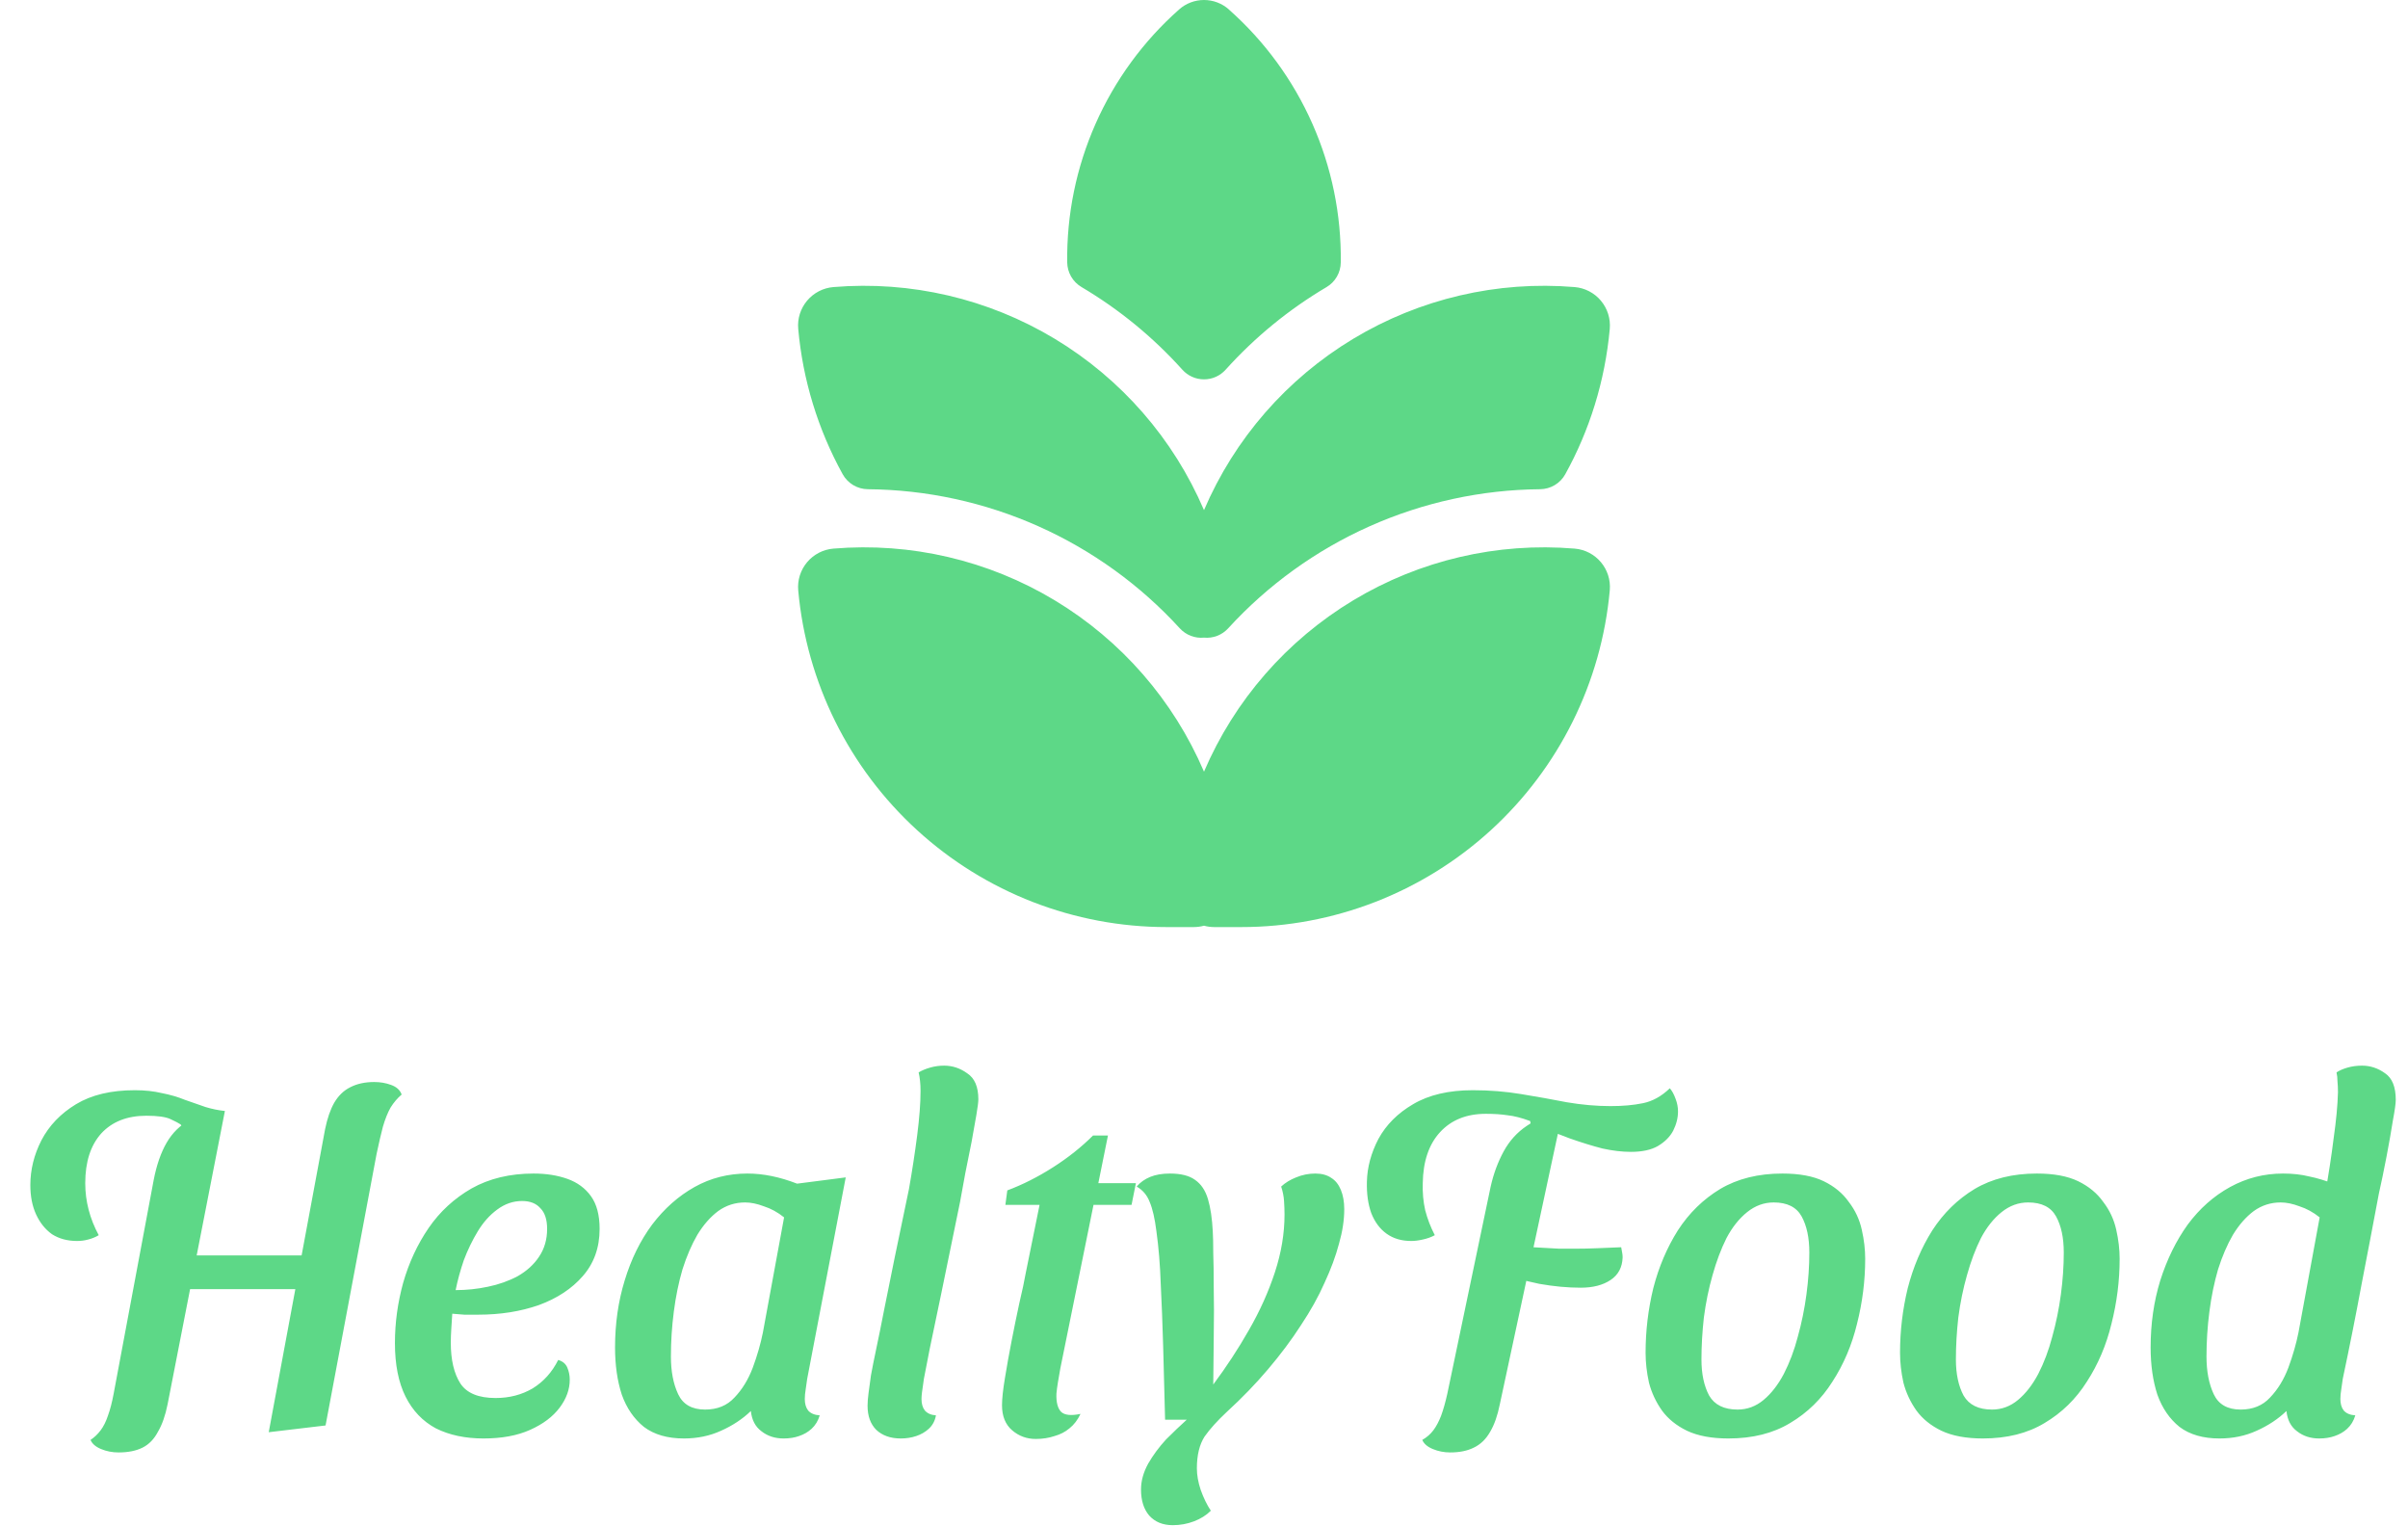
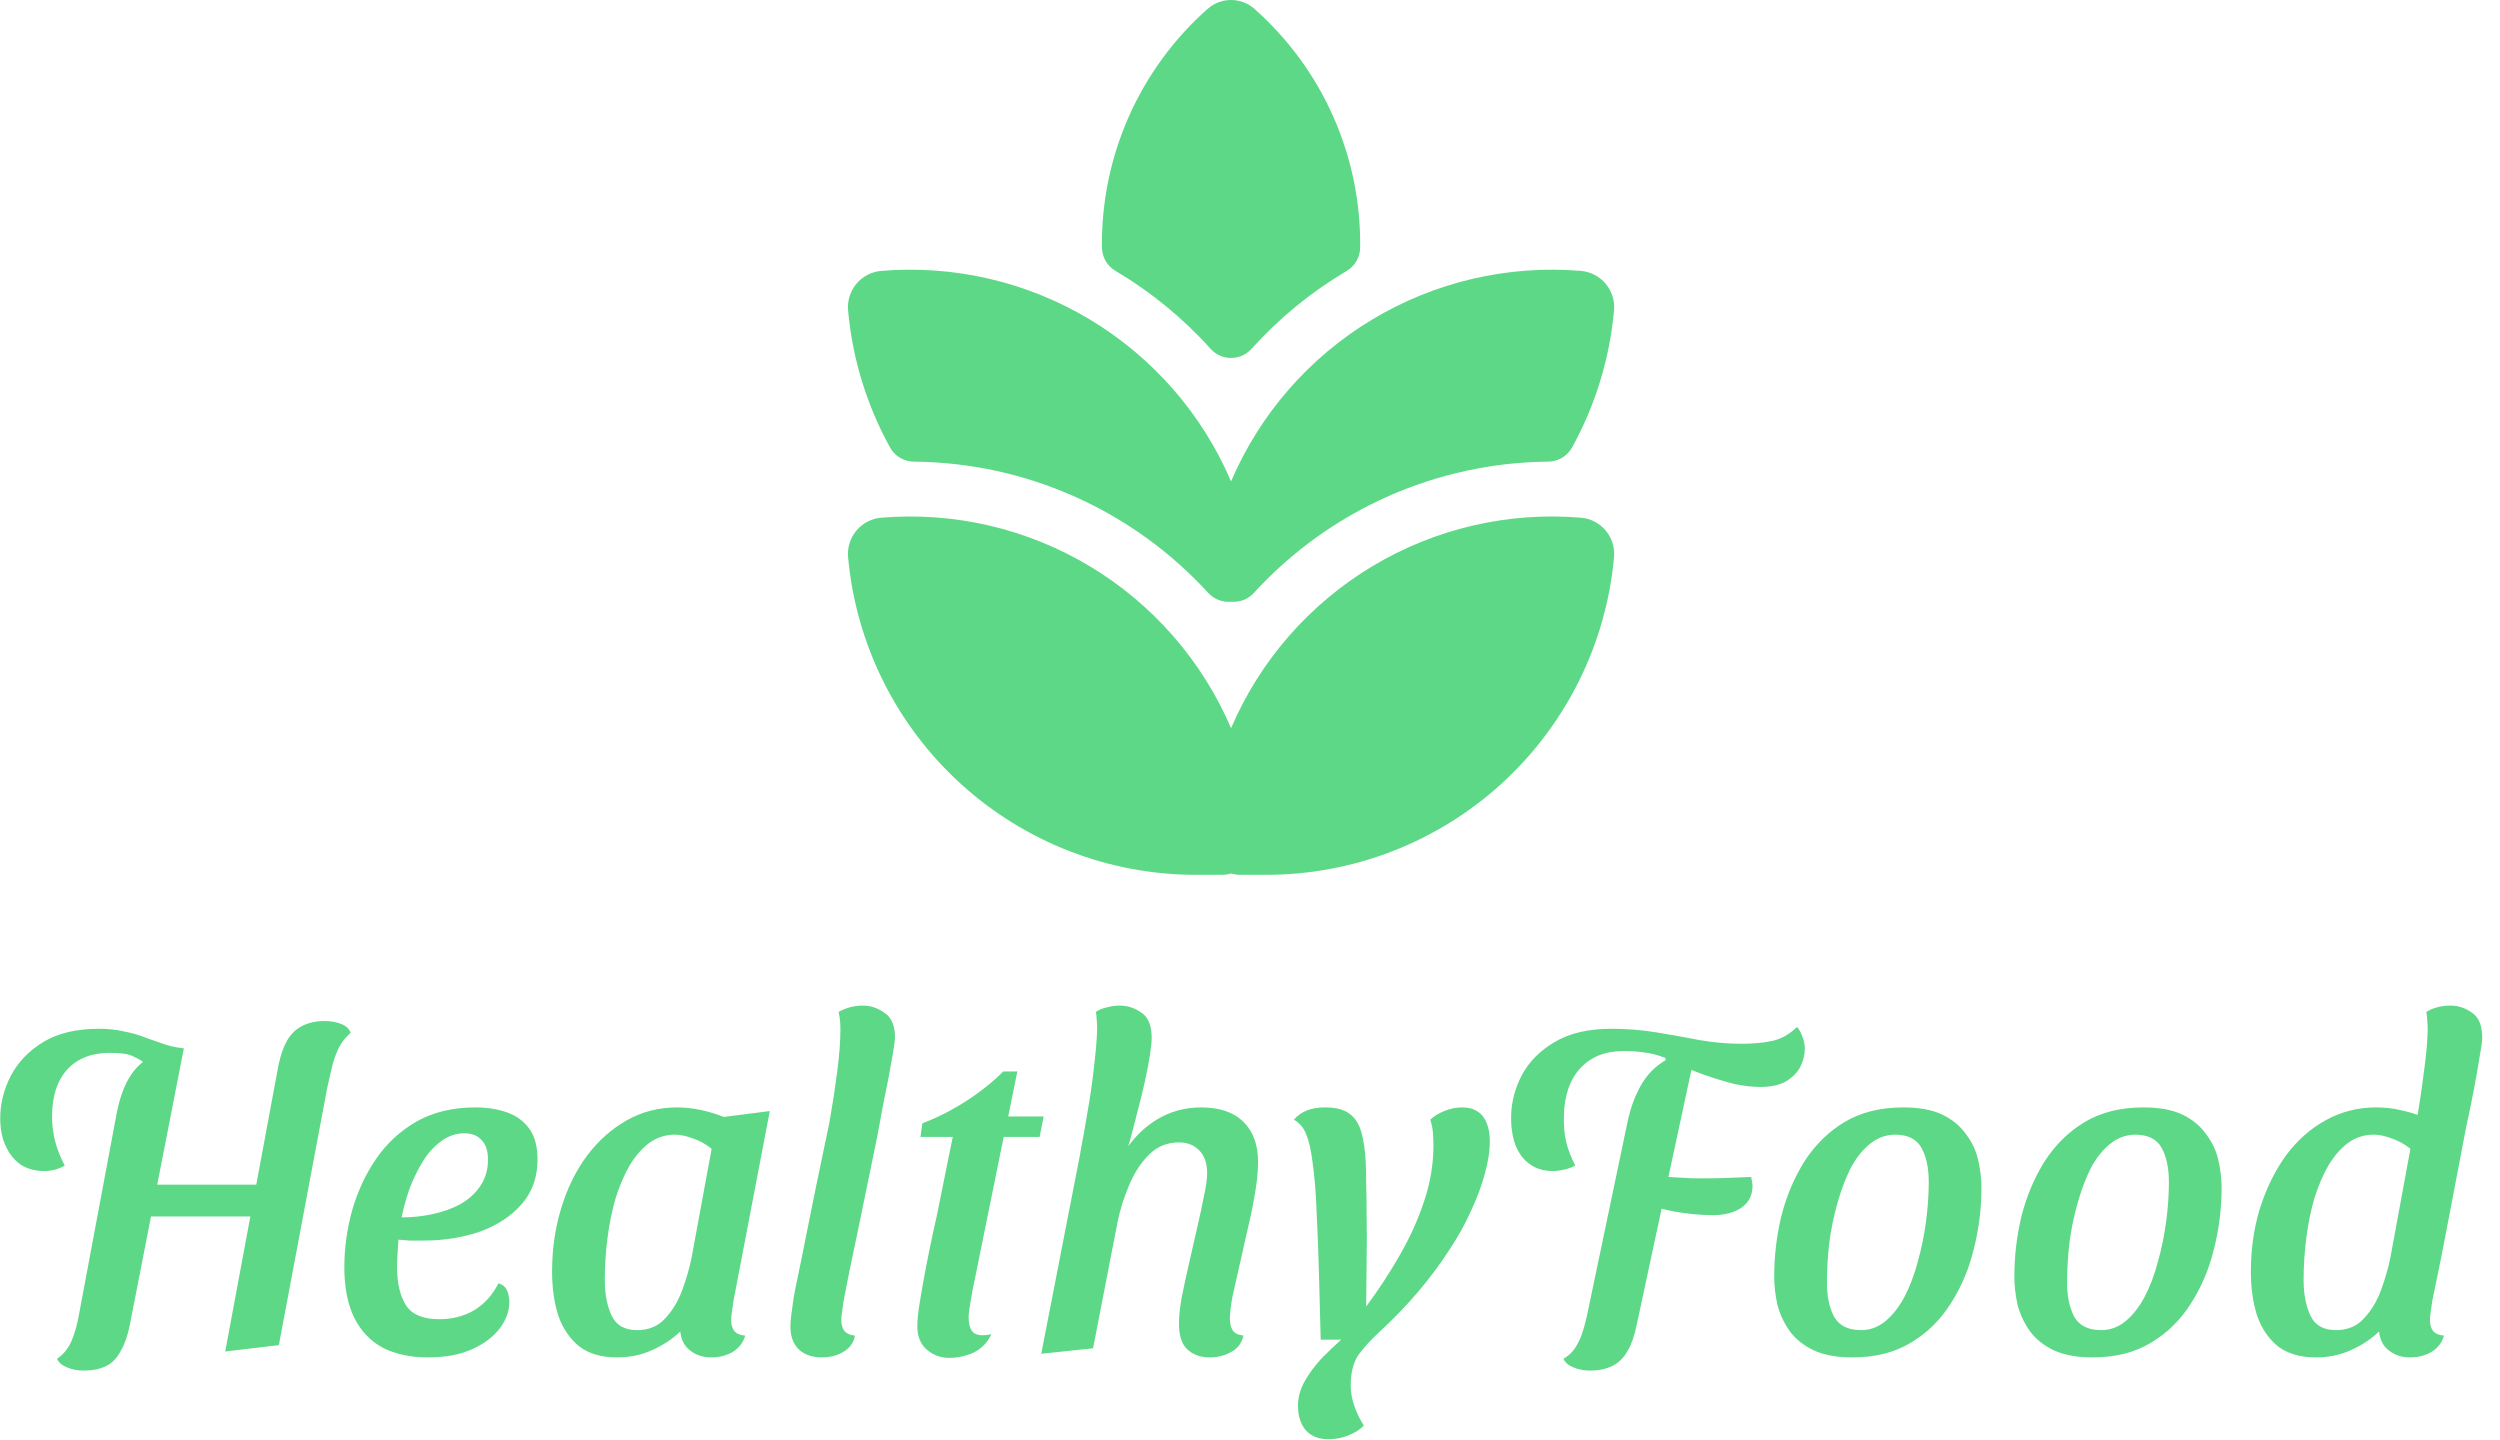
- <svg xmlns="http://www.w3.org/2000/svg" width="120" height="76" viewBox="0 0 120 76" fill="none">
-   <path d="M61.242 0.473C60.9 0.168 60.458 0 60 0C59.542 0 59.099 0.168 58.758 0.473C56.978 2.049 55.56 3.99 54.598 6.164C53.636 8.338 53.153 10.693 53.183 13.069C53.186 13.318 53.252 13.562 53.377 13.778C53.501 13.993 53.679 14.173 53.893 14.3C55.769 15.41 57.465 16.8 58.922 18.421C59.058 18.572 59.224 18.693 59.41 18.776C59.596 18.859 59.797 18.901 60 18.901C60.203 18.901 60.404 18.859 60.59 18.776C60.775 18.693 60.941 18.572 61.077 18.421C62.534 16.802 64.229 15.415 66.104 14.306C66.319 14.18 66.497 14 66.622 13.784C66.746 13.569 66.814 13.324 66.816 13.075C66.847 10.698 66.364 8.342 65.402 6.168C64.441 3.994 63.022 2.053 61.242 0.476V0.473ZM39.779 29.419C39.756 29.167 39.783 28.913 39.859 28.671C39.935 28.43 40.058 28.206 40.221 28.012C40.384 27.818 40.583 27.659 40.808 27.542C41.033 27.426 41.278 27.355 41.531 27.334C45.386 27.013 49.245 27.914 52.559 29.909C55.874 31.904 58.477 34.891 60 38.448C61.522 34.891 64.125 31.904 67.44 29.909C70.755 27.914 74.613 27.013 78.469 27.334C79.526 27.421 80.319 28.353 80.221 29.419C79.805 34.002 77.69 38.263 74.293 41.366C70.895 44.469 66.46 46.191 61.859 46.191H60.509C60.337 46.191 60.166 46.167 60 46.122C59.834 46.168 59.662 46.191 59.49 46.191H58.141C53.539 46.191 49.104 44.469 45.707 41.366C42.309 38.263 40.195 34.002 39.779 29.419V29.419ZM60 25.417C58.477 21.86 55.874 18.873 52.559 16.878C49.245 14.883 45.386 13.982 41.531 14.303C41.278 14.324 41.033 14.395 40.808 14.511C40.583 14.628 40.384 14.787 40.221 14.981C40.058 15.175 39.935 15.399 39.859 15.64C39.783 15.882 39.756 16.136 39.779 16.388C40.007 18.929 40.761 21.394 41.994 23.628C42.118 23.852 42.3 24.039 42.52 24.171C42.74 24.302 42.991 24.372 43.248 24.375C46.177 24.399 49.069 25.028 51.744 26.22C54.419 27.413 56.819 29.145 58.795 31.307C58.946 31.472 59.134 31.6 59.343 31.68C59.552 31.761 59.777 31.791 60 31.77C60.223 31.791 60.447 31.761 60.657 31.68C60.866 31.6 61.053 31.472 61.204 31.307C63.18 29.145 65.58 27.414 68.254 26.221C70.929 25.029 73.82 24.4 76.749 24.375C77.006 24.372 77.258 24.302 77.479 24.17C77.7 24.038 77.882 23.85 78.005 23.625C79.207 21.453 79.983 19.003 80.221 16.388C80.243 16.136 80.216 15.882 80.14 15.64C80.064 15.399 79.941 15.175 79.778 14.981C79.616 14.787 79.416 14.628 79.191 14.511C78.967 14.395 78.721 14.324 78.469 14.303C74.613 13.982 70.755 14.883 67.44 16.878C64.125 18.873 61.522 21.86 60 25.417V25.417Z" fill="#5DD887" />
-   <path d="M13.392 71.359L16.2 56.263C16.312 55.719 16.464 55.279 16.656 54.943C16.864 54.591 17.128 54.335 17.448 54.175C17.784 53.999 18.184 53.911 18.648 53.911C18.952 53.911 19.232 53.959 19.488 54.055C19.76 54.151 19.936 54.311 20.016 54.535C19.808 54.711 19.624 54.927 19.464 55.183C19.32 55.439 19.192 55.759 19.08 56.143C18.984 56.511 18.88 56.959 18.768 57.487L16.224 71.023L13.392 71.359ZM5.904 72.367C5.6 72.367 5.312 72.311 5.04 72.199C4.768 72.087 4.592 71.935 4.512 71.743C4.704 71.615 4.872 71.455 5.016 71.263C5.16 71.071 5.28 70.831 5.376 70.543C5.488 70.239 5.584 69.871 5.664 69.439L7.656 58.807C7.8 58.055 8.016 57.431 8.304 56.935C8.592 56.439 8.976 56.063 9.456 55.807C9.936 55.535 10.52 55.383 11.208 55.351L8.352 69.967C8.24 70.527 8.08 70.983 7.872 71.335C7.68 71.703 7.424 71.967 7.104 72.127C6.784 72.287 6.384 72.367 5.904 72.367ZM3.84 61.831C3.36 61.831 2.944 61.719 2.592 61.495C2.256 61.255 1.992 60.927 1.8 60.511C1.608 60.095 1.512 59.607 1.512 59.047C1.512 58.279 1.696 57.535 2.064 56.815C2.448 56.079 3.024 55.479 3.792 55.015C4.56 54.551 5.536 54.319 6.72 54.319C7.216 54.319 7.664 54.367 8.064 54.463C8.48 54.543 8.864 54.655 9.216 54.799C9.584 54.927 9.928 55.047 10.248 55.159C10.568 55.255 10.88 55.319 11.184 55.351L9.048 56.095L9 56.023C8.904 55.959 8.736 55.871 8.496 55.759C8.256 55.647 7.856 55.591 7.296 55.591C6.336 55.591 5.584 55.887 5.04 56.479C4.512 57.071 4.248 57.895 4.248 58.951C4.248 59.399 4.304 59.839 4.416 60.271C4.528 60.703 4.696 61.127 4.92 61.543C4.76 61.639 4.584 61.711 4.392 61.759C4.216 61.807 4.032 61.831 3.84 61.831ZM8.688 64.231L8.976 62.551H15.984L15.672 64.231H8.688ZM24.098 71.671C23.186 71.671 22.393 71.503 21.721 71.167C21.066 70.815 20.561 70.287 20.209 69.583C19.858 68.879 19.681 67.991 19.681 66.919C19.681 65.911 19.817 64.911 20.09 63.919C20.378 62.911 20.802 61.999 21.361 61.183C21.922 60.367 22.634 59.711 23.497 59.215C24.378 58.719 25.41 58.471 26.593 58.471C27.218 58.471 27.777 58.559 28.273 58.735C28.77 58.911 29.162 59.199 29.45 59.599C29.738 59.999 29.881 60.543 29.881 61.231C29.881 62.159 29.602 62.943 29.041 63.583C28.497 64.207 27.77 64.687 26.858 65.023C25.945 65.343 24.938 65.503 23.834 65.503C23.625 65.503 23.393 65.503 23.137 65.503C22.898 65.487 22.698 65.471 22.538 65.455C22.521 65.711 22.506 65.967 22.489 66.223C22.474 66.463 22.465 66.687 22.465 66.895C22.465 67.759 22.625 68.439 22.945 68.935C23.265 69.415 23.849 69.655 24.698 69.655C25.386 69.655 26.002 69.495 26.546 69.175C27.09 68.839 27.514 68.367 27.817 67.759C28.041 67.823 28.194 67.951 28.273 68.143C28.354 68.335 28.393 68.535 28.393 68.743C28.393 69.223 28.226 69.687 27.89 70.135C27.553 70.583 27.066 70.951 26.425 71.239C25.785 71.527 25.009 71.671 24.098 71.671ZM22.706 64.279C23.25 64.279 23.785 64.223 24.314 64.111C24.858 63.999 25.354 63.823 25.802 63.583C26.25 63.327 26.602 63.007 26.858 62.623C27.13 62.223 27.265 61.759 27.265 61.231C27.265 60.767 27.154 60.423 26.93 60.199C26.721 59.959 26.418 59.839 26.017 59.839C25.57 59.839 25.154 59.983 24.77 60.271C24.401 60.543 24.081 60.903 23.809 61.351C23.538 61.799 23.305 62.279 23.113 62.791C22.938 63.303 22.802 63.799 22.706 64.279ZM34.082 71.671C33.266 71.671 32.602 71.479 32.09 71.095C31.594 70.695 31.226 70.159 30.986 69.487C30.762 68.799 30.65 68.015 30.65 67.135C30.65 65.951 30.81 64.839 31.13 63.799C31.45 62.743 31.906 61.815 32.498 61.015C33.106 60.215 33.81 59.591 34.61 59.143C35.41 58.695 36.29 58.471 37.25 58.471C38.034 58.471 38.858 58.639 39.722 58.975L42.146 58.663L40.226 68.695C40.21 68.839 40.186 69.007 40.154 69.199C40.122 69.391 40.106 69.559 40.106 69.703C40.106 69.943 40.162 70.135 40.274 70.279C40.402 70.423 40.594 70.503 40.85 70.519C40.77 70.791 40.634 71.015 40.442 71.191C40.266 71.351 40.058 71.471 39.818 71.551C39.594 71.631 39.338 71.671 39.05 71.671C38.618 71.671 38.25 71.551 37.946 71.311C37.642 71.087 37.466 70.751 37.418 70.303C37.002 70.703 36.506 71.031 35.93 71.287C35.37 71.543 34.754 71.671 34.082 71.671ZM35.138 70.231C35.746 70.231 36.234 70.031 36.602 69.631C36.986 69.231 37.29 68.735 37.514 68.143C37.738 67.535 37.906 66.951 38.018 66.391L39.074 60.655C38.754 60.399 38.418 60.215 38.066 60.103C37.73 59.975 37.418 59.911 37.13 59.911C36.634 59.911 36.186 60.055 35.786 60.343C35.402 60.631 35.058 61.023 34.754 61.519C34.466 62.015 34.218 62.591 34.01 63.247C33.818 63.903 33.674 64.607 33.578 65.359C33.482 66.095 33.434 66.839 33.434 67.591C33.434 68.327 33.554 68.951 33.794 69.463C34.034 69.975 34.482 70.231 35.138 70.231ZM44.891 71.671C44.379 71.671 43.971 71.527 43.666 71.239C43.379 70.951 43.234 70.551 43.234 70.039C43.234 69.863 43.251 69.655 43.282 69.415C43.315 69.175 43.355 68.879 43.403 68.527C43.467 68.175 43.554 67.735 43.666 67.207C43.779 66.679 43.907 66.047 44.05 65.311C44.194 64.575 44.37 63.703 44.578 62.695C44.786 61.687 45.026 60.535 45.298 59.239C45.459 58.327 45.594 57.439 45.706 56.575C45.819 55.695 45.874 54.959 45.874 54.367C45.874 54.175 45.867 54.007 45.85 53.863C45.834 53.703 45.81 53.559 45.779 53.431C45.938 53.335 46.13 53.255 46.355 53.191C46.578 53.127 46.81 53.095 47.05 53.095C47.467 53.095 47.85 53.223 48.203 53.479C48.571 53.719 48.755 54.151 48.755 54.775C48.755 54.903 48.722 55.159 48.658 55.543C48.594 55.927 48.514 56.375 48.419 56.887C48.322 57.383 48.218 57.903 48.106 58.447C48.011 58.975 47.922 59.455 47.843 59.887C47.459 61.743 47.147 63.263 46.907 64.447C46.666 65.615 46.474 66.535 46.331 67.207C46.203 67.879 46.106 68.375 46.042 68.695C45.995 69.015 45.962 69.239 45.947 69.367C45.931 69.495 45.922 69.607 45.922 69.703C45.922 69.943 45.978 70.135 46.09 70.279C46.218 70.423 46.403 70.503 46.642 70.519C46.594 70.791 46.474 71.015 46.282 71.191C46.106 71.351 45.898 71.471 45.658 71.551C45.419 71.631 45.163 71.671 44.891 71.671ZM51.614 71.695C51.166 71.695 50.774 71.551 50.438 71.263C50.102 70.975 49.934 70.559 49.934 70.015C49.934 69.695 49.982 69.247 50.078 68.671C50.174 68.079 50.286 67.455 50.414 66.799C50.542 66.143 50.67 65.519 50.798 64.927C50.942 64.319 51.046 63.831 51.11 63.463L51.806 60.031H50.102L50.198 59.311C50.966 59.023 51.726 58.639 52.478 58.159C53.23 57.679 53.894 57.151 54.47 56.575H55.214L54.734 58.951H56.606L56.39 60.031H54.494L52.838 68.191C52.79 68.447 52.75 68.679 52.718 68.887C52.686 69.079 52.662 69.263 52.646 69.439C52.63 69.871 52.71 70.175 52.886 70.351C53.062 70.511 53.382 70.543 53.846 70.447C53.702 70.751 53.518 70.991 53.294 71.167C53.086 71.343 52.838 71.471 52.55 71.551C52.262 71.647 51.95 71.695 51.614 71.695ZM58.445 75.991C57.949 75.991 57.557 75.831 57.269 75.511C56.997 75.191 56.861 74.759 56.861 74.215C56.861 73.783 56.981 73.351 57.221 72.919C57.461 72.503 57.757 72.103 58.109 71.719C58.477 71.351 58.821 71.023 59.141 70.735H58.061C58.029 69.423 57.997 68.207 57.965 67.087C57.933 65.967 57.893 64.935 57.845 63.991C57.813 63.031 57.741 62.151 57.629 61.351C57.549 60.711 57.437 60.223 57.293 59.887C57.165 59.551 56.949 59.295 56.645 59.119C56.821 58.911 57.045 58.751 57.317 58.639C57.589 58.527 57.917 58.471 58.301 58.471C58.845 58.471 59.261 58.575 59.549 58.783C59.853 58.991 60.069 59.311 60.197 59.743C60.325 60.175 60.405 60.711 60.437 61.351C60.453 61.607 60.461 61.967 60.461 62.431C60.477 62.879 60.485 63.447 60.485 64.135C60.501 64.807 60.501 65.655 60.485 66.679L60.461 68.983C61.117 68.103 61.709 67.199 62.237 66.271C62.781 65.327 63.213 64.367 63.533 63.391C63.853 62.415 64.013 61.455 64.013 60.511C64.013 60.303 64.005 60.079 63.989 59.839C63.973 59.599 63.925 59.359 63.845 59.119C64.053 58.927 64.301 58.775 64.589 58.663C64.893 58.535 65.213 58.471 65.549 58.471C65.869 58.471 66.133 58.543 66.341 58.687C66.549 58.815 66.709 59.015 66.821 59.287C66.933 59.559 66.989 59.879 66.989 60.247C66.989 60.791 66.901 61.367 66.725 61.975C66.565 62.583 66.325 63.231 66.005 63.919C65.701 64.607 65.309 65.311 64.829 66.031C64.365 66.751 63.821 67.479 63.197 68.215C62.589 68.935 61.901 69.647 61.133 70.351C60.669 70.783 60.301 71.191 60.029 71.575C59.773 71.975 59.645 72.503 59.645 73.159C59.645 73.495 59.709 73.855 59.837 74.239C59.981 74.639 60.149 74.983 60.341 75.271C60.117 75.495 59.837 75.671 59.501 75.799C59.165 75.927 58.813 75.991 58.445 75.991ZM70.326 61.831C69.846 61.831 69.438 61.711 69.102 61.471C68.766 61.231 68.51 60.887 68.334 60.439C68.174 59.991 68.102 59.471 68.118 58.879C68.134 58.159 68.326 57.447 68.694 56.743C69.078 56.039 69.654 55.463 70.422 55.015C71.206 54.551 72.198 54.319 73.398 54.319C74.23 54.319 75.03 54.383 75.798 54.511C76.582 54.639 77.342 54.775 78.078 54.919C78.83 55.047 79.558 55.111 80.262 55.111C80.87 55.111 81.406 55.063 81.87 54.967C82.35 54.871 82.798 54.623 83.214 54.223C83.326 54.351 83.422 54.527 83.502 54.751C83.582 54.959 83.622 55.167 83.622 55.375C83.622 55.695 83.542 56.015 83.382 56.335C83.222 56.639 82.966 56.895 82.614 57.103C82.278 57.295 81.83 57.391 81.27 57.391C80.838 57.391 80.366 57.335 79.854 57.223C79.358 57.095 78.814 56.927 78.222 56.719C77.63 56.495 76.982 56.247 76.278 55.975L76.254 55.855C75.822 55.695 75.446 55.599 75.126 55.567C74.822 55.519 74.462 55.495 74.046 55.495C73.086 55.495 72.326 55.799 71.766 56.407C71.206 57.015 70.918 57.863 70.902 58.951C70.886 59.415 70.926 59.863 71.022 60.295C71.134 60.727 71.294 61.143 71.502 61.543C71.326 61.639 71.126 61.711 70.902 61.759C70.694 61.807 70.502 61.831 70.326 61.831ZM72.27 72.367C71.966 72.367 71.678 72.311 71.406 72.199C71.134 72.087 70.958 71.935 70.878 71.743C71.102 71.615 71.286 71.455 71.43 71.263C71.574 71.071 71.702 70.831 71.814 70.543C71.926 70.239 72.03 69.871 72.126 69.439L74.286 59.119C74.43 58.479 74.646 57.895 74.934 57.367C75.222 56.839 75.606 56.415 76.086 56.095C76.566 55.759 77.15 55.575 77.838 55.543L74.742 69.967C74.63 70.527 74.47 70.983 74.262 71.335C74.054 71.703 73.782 71.967 73.446 72.127C73.126 72.287 72.734 72.367 72.27 72.367ZM78.774 64.159C78.454 64.159 78.118 64.143 77.766 64.111C77.43 64.079 77.078 64.031 76.71 63.967C76.342 63.887 75.966 63.799 75.582 63.703L75.966 62.119C76.254 62.135 76.542 62.151 76.83 62.167C77.118 62.183 77.406 62.199 77.694 62.215C77.982 62.215 78.254 62.215 78.51 62.215C78.878 62.215 79.246 62.207 79.614 62.191C79.998 62.175 80.39 62.159 80.79 62.143C80.806 62.239 80.822 62.327 80.838 62.407C80.854 62.487 80.862 62.567 80.862 62.647C80.846 63.143 80.646 63.519 80.262 63.775C79.878 64.031 79.382 64.159 78.774 64.159ZM86.134 71.671C85.302 71.671 84.614 71.543 84.07 71.287C83.542 71.031 83.126 70.695 82.822 70.279C82.518 69.847 82.302 69.383 82.174 68.887C82.062 68.375 82.006 67.879 82.006 67.399C82.006 66.311 82.134 65.239 82.39 64.183C82.662 63.127 83.07 62.167 83.614 61.303C84.174 60.439 84.878 59.751 85.726 59.239C86.59 58.727 87.622 58.471 88.822 58.471C89.67 58.471 90.358 58.599 90.886 58.855C91.414 59.111 91.83 59.455 92.134 59.887C92.454 60.303 92.67 60.767 92.782 61.279C92.894 61.775 92.95 62.255 92.95 62.719C92.95 63.807 92.814 64.887 92.542 65.959C92.286 67.015 91.878 67.975 91.318 68.839C90.774 69.703 90.07 70.391 89.206 70.903C88.358 71.415 87.334 71.671 86.134 71.671ZM86.59 70.231C87.07 70.231 87.502 70.071 87.886 69.751C88.27 69.431 88.606 68.999 88.894 68.455C89.182 67.895 89.414 67.279 89.59 66.607C89.782 65.919 89.926 65.215 90.022 64.495C90.118 63.775 90.166 63.079 90.166 62.407C90.166 61.671 90.038 61.071 89.782 60.607C89.526 60.143 89.062 59.911 88.39 59.911C87.91 59.911 87.47 60.071 87.07 60.391C86.67 60.711 86.326 61.143 86.038 61.687C85.766 62.231 85.534 62.847 85.342 63.535C85.15 64.207 85.006 64.911 84.91 65.647C84.83 66.367 84.79 67.063 84.79 67.735C84.79 68.455 84.918 69.055 85.174 69.535C85.446 69.999 85.918 70.231 86.59 70.231ZM98.814 71.671C97.982 71.671 97.294 71.543 96.75 71.287C96.222 71.031 95.806 70.695 95.502 70.279C95.198 69.847 94.982 69.383 94.854 68.887C94.742 68.375 94.686 67.879 94.686 67.399C94.686 66.311 94.814 65.239 95.07 64.183C95.342 63.127 95.75 62.167 96.294 61.303C96.854 60.439 97.558 59.751 98.406 59.239C99.27 58.727 100.302 58.471 101.502 58.471C102.35 58.471 103.038 58.599 103.566 58.855C104.094 59.111 104.51 59.455 104.814 59.887C105.134 60.303 105.35 60.767 105.462 61.279C105.574 61.775 105.63 62.255 105.63 62.719C105.63 63.807 105.494 64.887 105.222 65.959C104.966 67.015 104.558 67.975 103.998 68.839C103.454 69.703 102.75 70.391 101.886 70.903C101.038 71.415 100.014 71.671 98.814 71.671ZM99.27 70.231C99.75 70.231 100.182 70.071 100.566 69.751C100.95 69.431 101.286 68.999 101.574 68.455C101.862 67.895 102.094 67.279 102.27 66.607C102.462 65.919 102.606 65.215 102.702 64.495C102.798 63.775 102.846 63.079 102.846 62.407C102.846 61.671 102.718 61.071 102.462 60.607C102.206 60.143 101.742 59.911 101.07 59.911C100.59 59.911 100.15 60.071 99.75 60.391C99.35 60.711 99.006 61.143 98.718 61.687C98.446 62.231 98.214 62.847 98.022 63.535C97.83 64.207 97.686 64.911 97.59 65.647C97.51 66.367 97.47 67.063 97.47 67.735C97.47 68.455 97.598 69.055 97.854 69.535C98.126 69.999 98.598 70.231 99.27 70.231ZM110.606 71.671C109.79 71.671 109.126 71.479 108.614 71.095C108.118 70.695 107.75 70.159 107.51 69.487C107.286 68.799 107.174 68.015 107.174 67.135C107.174 65.951 107.334 64.839 107.654 63.799C107.99 62.743 108.446 61.815 109.022 61.015C109.614 60.215 110.318 59.591 111.134 59.143C111.95 58.695 112.83 58.471 113.774 58.471C114.254 58.471 114.686 58.519 115.07 58.615C115.47 58.695 115.894 58.823 116.342 58.999L118.574 59.335C118.286 60.871 117.99 62.423 117.686 63.991C117.398 65.543 117.086 67.111 116.75 68.695C116.734 68.839 116.71 69.007 116.678 69.199C116.646 69.391 116.63 69.559 116.63 69.703C116.63 69.943 116.686 70.135 116.798 70.279C116.926 70.423 117.118 70.503 117.374 70.519C117.294 70.791 117.158 71.015 116.966 71.191C116.79 71.351 116.582 71.471 116.342 71.551C116.118 71.631 115.862 71.671 115.574 71.671C115.142 71.671 114.774 71.551 114.47 71.311C114.166 71.087 113.99 70.751 113.942 70.303C113.526 70.703 113.03 71.031 112.454 71.287C111.894 71.543 111.278 71.671 110.606 71.671ZM111.662 70.231C112.27 70.231 112.758 70.031 113.126 69.631C113.51 69.231 113.814 68.735 114.038 68.143C114.262 67.535 114.43 66.951 114.542 66.391L115.598 60.655C115.278 60.399 114.942 60.215 114.59 60.103C114.254 59.975 113.942 59.911 113.654 59.911C113.158 59.911 112.71 60.055 112.31 60.343C111.926 60.631 111.582 61.023 111.278 61.519C110.99 62.015 110.742 62.591 110.534 63.247C110.342 63.903 110.198 64.607 110.102 65.359C110.006 66.095 109.958 66.839 109.958 67.591C109.958 68.327 110.078 68.951 110.318 69.463C110.558 69.975 111.006 70.231 111.662 70.231ZM118.526 59.575L115.886 59.383C116.046 58.503 116.182 57.615 116.294 56.719C116.422 55.823 116.494 55.055 116.51 54.415C116.51 54.223 116.502 54.047 116.486 53.887C116.486 53.727 116.47 53.575 116.438 53.431C116.582 53.335 116.766 53.255 116.99 53.191C117.214 53.127 117.454 53.095 117.71 53.095C118.126 53.095 118.51 53.223 118.862 53.479C119.214 53.719 119.39 54.159 119.39 54.799C119.39 54.975 119.342 55.319 119.246 55.831C119.166 56.343 119.062 56.935 118.934 57.607C118.806 58.279 118.67 58.935 118.526 59.575Z" fill="#5DD887" />
+ <svg xmlns="http://www.w3.org/2000/svg" width="132" height="76" viewBox="0 0 132 76" fill="none">
+   <path d="M66.242 0.473C65.9 0.168 65.458 0 65 0C64.542 0 64.1 0.168 63.758 0.473C61.978 2.049 60.56 3.99 59.598 6.164C58.636 8.338 58.153 10.693 58.183 13.069C58.186 13.318 58.252 13.562 58.377 13.778C58.501 13.993 58.678 14.173 58.893 14.3C60.769 15.41 62.465 16.8 63.922 18.421C64.058 18.572 64.224 18.693 64.41 18.776C64.596 18.859 64.796 18.901 65 18.901C65.203 18.901 65.404 18.859 65.59 18.776C65.775 18.693 65.941 18.572 66.077 18.421C67.534 16.802 69.229 15.415 71.104 14.306C71.319 14.18 71.497 14 71.622 13.784C71.746 13.569 71.814 13.324 71.816 13.075C71.847 10.698 71.364 8.342 70.402 6.168C69.441 3.994 68.022 2.053 66.242 0.476V0.473ZM44.779 29.419C44.756 29.167 44.783 28.913 44.859 28.671C44.935 28.43 45.058 28.206 45.221 28.012C45.384 27.818 45.583 27.659 45.808 27.542C46.033 27.426 46.278 27.355 46.531 27.334C50.386 27.013 54.245 27.914 57.559 29.909C60.874 31.904 63.477 34.891 65 38.448C66.522 34.891 69.125 31.904 72.44 29.909C75.755 27.914 79.613 27.013 83.469 27.334C84.526 27.421 85.319 28.353 85.221 29.419C84.805 34.002 82.69 38.263 79.293 41.366C75.895 44.469 71.46 46.191 66.859 46.191H65.509C65.337 46.191 65.166 46.167 65 46.122C64.834 46.167 64.662 46.191 64.49 46.191H63.141C58.539 46.191 54.104 44.469 50.707 41.366C47.309 38.263 45.195 34.002 44.779 29.419ZM65 25.417C63.477 21.86 60.874 18.873 57.559 16.878C54.245 14.883 50.386 13.982 46.531 14.303C46.278 14.324 46.033 14.395 45.808 14.511C45.583 14.628 45.384 14.787 45.221 14.981C45.058 15.175 44.935 15.399 44.859 15.64C44.783 15.882 44.756 16.136 44.779 16.388C45.007 18.929 45.761 21.394 46.994 23.628C47.118 23.852 47.3 24.039 47.52 24.171C47.74 24.302 47.991 24.372 48.248 24.375C51.177 24.399 54.069 25.028 56.744 26.22C59.419 27.413 61.819 29.145 63.795 31.307C63.946 31.472 64.134 31.6 64.343 31.68C64.552 31.761 64.777 31.791 65 31.77C65.223 31.791 65.448 31.761 65.656 31.68C65.866 31.6 66.053 31.472 66.204 31.307C68.18 29.145 70.58 27.414 73.254 26.221C75.929 25.029 78.82 24.4 81.749 24.375C82.006 24.372 82.258 24.302 82.479 24.17C82.7 24.038 82.882 23.85 83.005 23.625C84.207 21.453 84.983 19.003 85.221 16.388C85.243 16.136 85.216 15.882 85.14 15.64C85.064 15.399 84.941 15.175 84.778 14.981C84.616 14.787 84.416 14.628 84.191 14.511C83.967 14.395 83.721 14.324 83.469 14.303C79.613 13.982 75.755 14.883 72.44 16.878C69.125 18.873 66.522 21.86 65 25.417Z" fill="#5DD887" />
+   <path d="M11.892 71.359L14.7 56.263C14.812 55.719 14.964 55.279 15.156 54.943C15.364 54.591 15.628 54.335 15.948 54.175C16.284 53.999 16.684 53.911 17.148 53.911C17.452 53.911 17.732 53.959 17.988 54.055C18.26 54.151 18.436 54.311 18.516 54.535C18.308 54.711 18.124 54.927 17.964 55.183C17.82 55.439 17.692 55.759 17.58 56.143C17.484 56.511 17.38 56.959 17.268 57.487L14.724 71.023L11.892 71.359ZM4.404 72.367C4.1 72.367 3.812 72.311 3.54 72.199C3.268 72.087 3.092 71.935 3.012 71.743C3.204 71.615 3.372 71.455 3.516 71.263C3.66 71.071 3.78 70.831 3.876 70.543C3.988 70.239 4.084 69.871 4.164 69.439L6.156 58.807C6.3 58.055 6.516 57.431 6.804 56.935C7.092 56.439 7.476 56.063 7.956 55.807C8.436 55.535 9.02 55.383 9.708 55.351L6.852 69.967C6.74 70.527 6.58 70.983 6.372 71.335C6.18 71.703 5.924 71.967 5.604 72.127C5.284 72.287 4.884 72.367 4.404 72.367ZM2.34 61.831C1.86 61.831 1.444 61.719 1.092 61.495C0.756 61.255 0.492 60.927 0.3 60.511C0.108 60.095 0.012 59.607 0.012 59.047C0.012 58.279 0.196 57.535 0.564 56.815C0.948 56.079 1.524 55.479 2.292 55.015C3.06 54.551 4.036 54.319 5.22 54.319C5.716 54.319 6.164 54.367 6.564 54.463C6.98 54.543 7.364 54.655 7.716 54.799C8.084 54.927 8.428 55.047 8.748 55.159C9.068 55.255 9.38 55.319 9.684 55.351L7.548 56.095L7.5 56.023C7.404 55.959 7.236 55.871 6.996 55.759C6.756 55.647 6.356 55.591 5.796 55.591C4.836 55.591 4.084 55.887 3.54 56.479C3.012 57.071 2.748 57.895 2.748 58.951C2.748 59.399 2.804 59.839 2.916 60.271C3.028 60.703 3.196 61.127 3.42 61.543C3.26 61.639 3.084 61.711 2.892 61.759C2.716 61.807 2.532 61.831 2.34 61.831ZM7.188 64.231L7.476 62.551H14.484L14.172 64.231H7.188ZM22.598 71.671C21.686 71.671 20.893 71.503 20.221 71.167C19.566 70.815 19.061 70.287 18.709 69.583C18.358 68.879 18.181 67.991 18.181 66.919C18.181 65.911 18.317 64.911 18.59 63.919C18.878 62.911 19.302 61.999 19.861 61.183C20.422 60.367 21.134 59.711 21.997 59.215C22.878 58.719 23.91 58.471 25.093 58.471C25.718 58.471 26.277 58.559 26.773 58.735C27.27 58.911 27.662 59.199 27.95 59.599C28.238 59.999 28.381 60.543 28.381 61.231C28.381 62.159 28.102 62.943 27.541 63.583C26.997 64.207 26.27 64.687 25.358 65.023C24.445 65.343 23.438 65.503 22.334 65.503C22.125 65.503 21.893 65.503 21.637 65.503C21.398 65.487 21.198 65.471 21.038 65.455C21.021 65.711 21.006 65.967 20.989 66.223C20.974 66.463 20.965 66.687 20.965 66.895C20.965 67.759 21.125 68.439 21.445 68.935C21.765 69.415 22.349 69.655 23.198 69.655C23.886 69.655 24.502 69.495 25.046 69.175C25.59 68.839 26.014 68.367 26.317 67.759C26.541 67.823 26.694 67.951 26.773 68.143C26.854 68.335 26.893 68.535 26.893 68.743C26.893 69.223 26.726 69.687 26.39 70.135C26.053 70.583 25.566 70.951 24.925 71.239C24.285 71.527 23.509 71.671 22.598 71.671ZM21.206 64.279C21.75 64.279 22.285 64.223 22.814 64.111C23.358 63.999 23.854 63.823 24.302 63.583C24.75 63.327 25.102 63.007 25.358 62.623C25.63 62.223 25.765 61.759 25.765 61.231C25.765 60.767 25.654 60.423 25.43 60.199C25.221 59.959 24.918 59.839 24.517 59.839C24.07 59.839 23.654 59.983 23.27 60.271C22.901 60.543 22.581 60.903 22.309 61.351C22.038 61.799 21.805 62.279 21.613 62.791C21.438 63.303 21.302 63.799 21.206 64.279ZM32.582 71.671C31.766 71.671 31.102 71.479 30.59 71.095C30.094 70.695 29.726 70.159 29.486 69.487C29.262 68.799 29.15 68.015 29.15 67.135C29.15 65.951 29.31 64.839 29.63 63.799C29.95 62.743 30.406 61.815 30.998 61.015C31.606 60.215 32.31 59.591 33.11 59.143C33.91 58.695 34.79 58.471 35.75 58.471C36.534 58.471 37.358 58.639 38.222 58.975L40.646 58.663L38.726 68.695C38.71 68.839 38.686 69.007 38.654 69.199C38.622 69.391 38.606 69.559 38.606 69.703C38.606 69.943 38.662 70.135 38.774 70.279C38.902 70.423 39.094 70.503 39.35 70.519C39.27 70.791 39.134 71.015 38.942 71.191C38.766 71.351 38.558 71.471 38.318 71.551C38.094 71.631 37.838 71.671 37.55 71.671C37.118 71.671 36.75 71.551 36.446 71.311C36.142 71.087 35.966 70.751 35.918 70.303C35.502 70.703 35.006 71.031 34.43 71.287C33.87 71.543 33.254 71.671 32.582 71.671ZM33.638 70.231C34.246 70.231 34.734 70.031 35.102 69.631C35.486 69.231 35.79 68.735 36.014 68.143C36.238 67.535 36.406 66.951 36.518 66.391L37.574 60.655C37.254 60.399 36.918 60.215 36.566 60.103C36.23 59.975 35.918 59.911 35.63 59.911C35.134 59.911 34.686 60.055 34.286 60.343C33.902 60.631 33.558 61.023 33.254 61.519C32.966 62.015 32.718 62.591 32.51 63.247C32.318 63.903 32.174 64.607 32.078 65.359C31.982 66.095 31.934 66.839 31.934 67.591C31.934 68.327 32.054 68.951 32.294 69.463C32.534 69.975 32.982 70.231 33.638 70.231ZM43.391 71.671C42.879 71.671 42.471 71.527 42.166 71.239C41.879 70.951 41.734 70.551 41.734 70.039C41.734 69.863 41.751 69.655 41.782 69.415C41.815 69.175 41.855 68.879 41.903 68.527C41.967 68.175 42.054 67.735 42.166 67.207C42.279 66.679 42.407 66.047 42.55 65.311C42.694 64.575 42.87 63.703 43.078 62.695C43.286 61.687 43.526 60.535 43.798 59.239C43.959 58.327 44.094 57.439 44.206 56.575C44.319 55.695 44.374 54.959 44.374 54.367C44.374 54.175 44.367 54.007 44.35 53.863C44.334 53.703 44.31 53.559 44.279 53.431C44.438 53.335 44.63 53.255 44.855 53.191C45.078 53.127 45.31 53.095 45.55 53.095C45.967 53.095 46.35 53.223 46.703 53.479C47.071 53.719 47.255 54.151 47.255 54.775C47.255 54.903 47.222 55.159 47.158 55.543C47.094 55.927 47.014 56.375 46.919 56.887C46.822 57.383 46.718 57.903 46.606 58.447C46.511 58.975 46.422 59.455 46.343 59.887C45.959 61.743 45.647 63.263 45.407 64.447C45.166 65.615 44.974 66.535 44.831 67.207C44.703 67.879 44.606 68.375 44.542 68.695C44.495 69.015 44.462 69.239 44.447 69.367C44.431 69.495 44.422 69.607 44.422 69.703C44.422 69.943 44.478 70.135 44.59 70.279C44.718 70.423 44.903 70.503 45.142 70.519C45.094 70.791 44.974 71.015 44.782 71.191C44.606 71.351 44.398 71.471 44.158 71.551C43.919 71.631 43.663 71.671 43.391 71.671ZM50.114 71.695C49.666 71.695 49.274 71.551 48.938 71.263C48.602 70.975 48.434 70.559 48.434 70.015C48.434 69.695 48.482 69.247 48.578 68.671C48.674 68.079 48.786 67.455 48.914 66.799C49.042 66.143 49.17 65.519 49.298 64.927C49.442 64.319 49.546 63.831 49.61 63.463L50.306 60.031H48.602L48.698 59.311C49.466 59.023 50.226 58.639 50.978 58.159C51.73 57.679 52.394 57.151 52.97 56.575H53.714L53.234 58.951H55.106L54.89 60.031H52.994L51.338 68.191C51.29 68.447 51.25 68.679 51.218 68.887C51.186 69.079 51.162 69.263 51.146 69.439C51.13 69.871 51.21 70.175 51.386 70.351C51.562 70.511 51.882 70.543 52.346 70.447C52.202 70.751 52.018 70.991 51.794 71.167C51.586 71.343 51.338 71.471 51.05 71.551C50.762 71.647 50.45 71.695 50.114 71.695ZM63.881 71.671C63.385 71.671 62.985 71.527 62.681 71.239C62.393 70.967 62.249 70.511 62.249 69.871C62.249 69.519 62.297 69.063 62.393 68.503C62.505 67.943 62.633 67.351 62.777 66.727C62.921 66.087 63.065 65.455 63.209 64.831C63.353 64.207 63.473 63.647 63.569 63.151C63.681 62.639 63.737 62.239 63.737 61.951C63.737 61.423 63.601 61.023 63.329 60.751C63.057 60.463 62.697 60.319 62.249 60.319C61.625 60.319 61.097 60.535 60.665 60.967C60.233 61.399 59.881 61.943 59.609 62.599C59.337 63.239 59.137 63.879 59.009 64.519L57.713 71.191L54.977 71.479L57.113 60.511L59.321 60.895C59.801 60.127 60.385 59.535 61.073 59.119C61.777 58.687 62.561 58.471 63.425 58.471C64.401 58.471 65.145 58.727 65.657 59.239C66.169 59.735 66.425 60.439 66.425 61.351C66.425 61.799 66.377 62.319 66.281 62.911C66.185 63.503 66.057 64.135 65.897 64.807C65.753 65.463 65.609 66.103 65.465 66.727C65.321 67.351 65.193 67.919 65.081 68.431C64.985 68.943 64.937 69.343 64.937 69.631C64.937 69.871 64.985 70.071 65.081 70.231C65.177 70.391 65.369 70.487 65.657 70.519C65.561 70.919 65.345 71.207 65.009 71.383C64.673 71.575 64.297 71.671 63.881 71.671ZM59.321 61.303L57.041 60.847C57.169 60.191 57.297 59.471 57.425 58.687C57.569 57.887 57.681 57.103 57.761 56.335C57.857 55.567 57.913 54.903 57.929 54.343C57.929 54.151 57.921 53.983 57.905 53.839C57.905 53.695 57.889 53.559 57.857 53.431C58.017 53.319 58.209 53.239 58.433 53.191C58.657 53.127 58.881 53.095 59.105 53.095C59.537 53.095 59.929 53.223 60.281 53.479C60.633 53.719 60.809 54.159 60.809 54.799C60.809 55.007 60.777 55.319 60.713 55.735C60.649 56.135 60.561 56.591 60.449 57.103C60.337 57.615 60.209 58.135 60.065 58.663C59.937 59.191 59.809 59.687 59.681 60.151C59.553 60.615 59.433 60.999 59.321 61.303ZM70.117 75.991C69.621 75.991 69.229 75.831 68.941 75.511C68.669 75.191 68.533 74.759 68.533 74.215C68.533 73.783 68.653 73.351 68.893 72.919C69.133 72.503 69.429 72.103 69.781 71.719C70.149 71.351 70.493 71.023 70.813 70.735H69.733C69.701 69.423 69.669 68.207 69.637 67.087C69.605 65.967 69.565 64.935 69.517 63.991C69.485 63.031 69.413 62.151 69.301 61.351C69.221 60.711 69.109 60.223 68.965 59.887C68.837 59.551 68.621 59.295 68.317 59.119C68.493 58.911 68.717 58.751 68.989 58.639C69.261 58.527 69.589 58.471 69.973 58.471C70.517 58.471 70.933 58.575 71.221 58.783C71.525 58.991 71.741 59.311 71.869 59.743C71.997 60.175 72.077 60.711 72.109 61.351C72.125 61.607 72.133 61.967 72.133 62.431C72.149 62.879 72.157 63.447 72.157 64.135C72.173 64.807 72.173 65.655 72.157 66.679L72.133 68.983C72.789 68.103 73.381 67.199 73.909 66.271C74.453 65.327 74.885 64.367 75.205 63.391C75.525 62.415 75.685 61.455 75.685 60.511C75.685 60.303 75.677 60.079 75.661 59.839C75.645 59.599 75.597 59.359 75.517 59.119C75.725 58.927 75.973 58.775 76.261 58.663C76.565 58.535 76.885 58.471 77.221 58.471C77.541 58.471 77.805 58.543 78.013 58.687C78.221 58.815 78.381 59.015 78.493 59.287C78.605 59.559 78.661 59.879 78.661 60.247C78.661 60.791 78.573 61.367 78.397 61.975C78.237 62.583 77.997 63.231 77.677 63.919C77.373 64.607 76.981 65.311 76.501 66.031C76.037 66.751 75.493 67.479 74.869 68.215C74.261 68.935 73.573 69.647 72.805 70.351C72.341 70.783 71.973 71.191 71.701 71.575C71.445 71.975 71.317 72.503 71.317 73.159C71.317 73.495 71.381 73.855 71.509 74.239C71.653 74.639 71.821 74.983 72.013 75.271C71.789 75.495 71.509 75.671 71.173 75.799C70.837 75.927 70.485 75.991 70.117 75.991ZM81.998 61.831C81.518 61.831 81.11 61.711 80.774 61.471C80.438 61.231 80.182 60.887 80.006 60.439C79.846 59.991 79.774 59.471 79.79 58.879C79.806 58.159 79.998 57.447 80.366 56.743C80.75 56.039 81.326 55.463 82.094 55.015C82.878 54.551 83.87 54.319 85.07 54.319C85.902 54.319 86.702 54.383 87.47 54.511C88.254 54.639 89.014 54.775 89.75 54.919C90.502 55.047 91.23 55.111 91.934 55.111C92.542 55.111 93.078 55.063 93.542 54.967C94.022 54.871 94.47 54.623 94.886 54.223C94.998 54.351 95.094 54.527 95.174 54.751C95.254 54.959 95.294 55.167 95.294 55.375C95.294 55.695 95.214 56.015 95.054 56.335C94.894 56.639 94.638 56.895 94.286 57.103C93.95 57.295 93.502 57.391 92.942 57.391C92.51 57.391 92.038 57.335 91.526 57.223C91.03 57.095 90.486 56.927 89.894 56.719C89.302 56.495 88.654 56.247 87.95 55.975L87.926 55.855C87.494 55.695 87.118 55.599 86.798 55.567C86.494 55.519 86.134 55.495 85.718 55.495C84.758 55.495 83.998 55.799 83.438 56.407C82.878 57.015 82.59 57.863 82.574 58.951C82.558 59.415 82.598 59.863 82.694 60.295C82.806 60.727 82.966 61.143 83.174 61.543C82.998 61.639 82.798 61.711 82.574 61.759C82.366 61.807 82.174 61.831 81.998 61.831ZM83.942 72.367C83.638 72.367 83.35 72.311 83.078 72.199C82.806 72.087 82.63 71.935 82.55 71.743C82.774 71.615 82.958 71.455 83.102 71.263C83.246 71.071 83.374 70.831 83.486 70.543C83.598 70.239 83.702 69.871 83.798 69.439L85.958 59.119C86.102 58.479 86.318 57.895 86.606 57.367C86.894 56.839 87.278 56.415 87.758 56.095C88.238 55.759 88.822 55.575 89.51 55.543L86.414 69.967C86.302 70.527 86.142 70.983 85.934 71.335C85.726 71.703 85.454 71.967 85.118 72.127C84.798 72.287 84.406 72.367 83.942 72.367ZM90.446 64.159C90.126 64.159 89.79 64.143 89.438 64.111C89.102 64.079 88.75 64.031 88.382 63.967C88.014 63.887 87.638 63.799 87.254 63.703L87.638 62.119C87.926 62.135 88.214 62.151 88.502 62.167C88.79 62.183 89.078 62.199 89.366 62.215C89.654 62.215 89.926 62.215 90.182 62.215C90.55 62.215 90.918 62.207 91.286 62.191C91.67 62.175 92.062 62.159 92.462 62.143C92.478 62.239 92.494 62.327 92.51 62.407C92.526 62.487 92.534 62.567 92.534 62.647C92.518 63.143 92.318 63.519 91.934 63.775C91.55 64.031 91.054 64.159 90.446 64.159ZM97.806 71.671C96.974 71.671 96.286 71.543 95.742 71.287C95.214 71.031 94.798 70.695 94.494 70.279C94.19 69.847 93.974 69.383 93.846 68.887C93.734 68.375 93.678 67.879 93.678 67.399C93.678 66.311 93.806 65.239 94.062 64.183C94.334 63.127 94.742 62.167 95.286 61.303C95.846 60.439 96.55 59.751 97.398 59.239C98.262 58.727 99.294 58.471 100.494 58.471C101.342 58.471 102.03 58.599 102.558 58.855C103.086 59.111 103.502 59.455 103.806 59.887C104.126 60.303 104.342 60.767 104.454 61.279C104.566 61.775 104.622 62.255 104.622 62.719C104.622 63.807 104.486 64.887 104.214 65.959C103.958 67.015 103.55 67.975 102.99 68.839C102.446 69.703 101.742 70.391 100.878 70.903C100.03 71.415 99.006 71.671 97.806 71.671ZM98.262 70.231C98.742 70.231 99.174 70.071 99.558 69.751C99.942 69.431 100.278 68.999 100.566 68.455C100.854 67.895 101.086 67.279 101.262 66.607C101.454 65.919 101.598 65.215 101.694 64.495C101.79 63.775 101.838 63.079 101.838 62.407C101.838 61.671 101.71 61.071 101.454 60.607C101.198 60.143 100.734 59.911 100.062 59.911C99.582 59.911 99.142 60.071 98.742 60.391C98.342 60.711 97.998 61.143 97.71 61.687C97.438 62.231 97.206 62.847 97.014 63.535C96.822 64.207 96.678 64.911 96.582 65.647C96.502 66.367 96.462 67.063 96.462 67.735C96.462 68.455 96.59 69.055 96.846 69.535C97.118 69.999 97.59 70.231 98.262 70.231ZM110.486 71.671C109.654 71.671 108.966 71.543 108.422 71.287C107.894 71.031 107.478 70.695 107.174 70.279C106.87 69.847 106.654 69.383 106.526 68.887C106.414 68.375 106.358 67.879 106.358 67.399C106.358 66.311 106.486 65.239 106.742 64.183C107.014 63.127 107.422 62.167 107.966 61.303C108.526 60.439 109.23 59.751 110.078 59.239C110.942 58.727 111.974 58.471 113.174 58.471C114.022 58.471 114.71 58.599 115.238 58.855C115.766 59.111 116.182 59.455 116.486 59.887C116.806 60.303 117.022 60.767 117.134 61.279C117.246 61.775 117.302 62.255 117.302 62.719C117.302 63.807 117.166 64.887 116.894 65.959C116.638 67.015 116.23 67.975 115.67 68.839C115.126 69.703 114.422 70.391 113.558 70.903C112.71 71.415 111.686 71.671 110.486 71.671ZM110.942 70.231C111.422 70.231 111.854 70.071 112.238 69.751C112.622 69.431 112.958 68.999 113.246 68.455C113.534 67.895 113.766 67.279 113.942 66.607C114.134 65.919 114.278 65.215 114.374 64.495C114.47 63.775 114.518 63.079 114.518 62.407C114.518 61.671 114.39 61.071 114.134 60.607C113.878 60.143 113.414 59.911 112.742 59.911C112.262 59.911 111.822 60.071 111.422 60.391C111.022 60.711 110.678 61.143 110.39 61.687C110.118 62.231 109.886 62.847 109.694 63.535C109.502 64.207 109.358 64.911 109.262 65.647C109.182 66.367 109.142 67.063 109.142 67.735C109.142 68.455 109.27 69.055 109.526 69.535C109.798 69.999 110.27 70.231 110.942 70.231ZM122.278 71.671C121.462 71.671 120.798 71.479 120.286 71.095C119.79 70.695 119.422 70.159 119.182 69.487C118.958 68.799 118.846 68.015 118.846 67.135C118.846 65.951 119.006 64.839 119.326 63.799C119.662 62.743 120.118 61.815 120.694 61.015C121.286 60.215 121.99 59.591 122.806 59.143C123.622 58.695 124.502 58.471 125.446 58.471C125.926 58.471 126.358 58.519 126.742 58.615C127.142 58.695 127.566 58.823 128.014 58.999L130.246 59.335C129.958 60.871 129.662 62.423 129.358 63.991C129.07 65.543 128.758 67.111 128.422 68.695C128.406 68.839 128.382 69.007 128.35 69.199C128.318 69.391 128.302 69.559 128.302 69.703C128.302 69.943 128.358 70.135 128.47 70.279C128.598 70.423 128.79 70.503 129.046 70.519C128.966 70.791 128.83 71.015 128.638 71.191C128.462 71.351 128.254 71.471 128.014 71.551C127.79 71.631 127.534 71.671 127.246 71.671C126.814 71.671 126.446 71.551 126.142 71.311C125.838 71.087 125.662 70.751 125.614 70.303C125.198 70.703 124.702 71.031 124.126 71.287C123.566 71.543 122.95 71.671 122.278 71.671ZM123.334 70.231C123.942 70.231 124.43 70.031 124.798 69.631C125.182 69.231 125.486 68.735 125.71 68.143C125.934 67.535 126.102 66.951 126.214 66.391L127.27 60.655C126.95 60.399 126.614 60.215 126.262 60.103C125.926 59.975 125.614 59.911 125.326 59.911C124.83 59.911 124.382 60.055 123.982 60.343C123.598 60.631 123.254 61.023 122.95 61.519C122.662 62.015 122.414 62.591 122.206 63.247C122.014 63.903 121.87 64.607 121.774 65.359C121.678 66.095 121.63 66.839 121.63 67.591C121.63 68.327 121.75 68.951 121.99 69.463C122.23 69.975 122.678 70.231 123.334 70.231ZM130.198 59.575L127.558 59.383C127.718 58.503 127.854 57.615 127.966 56.719C128.094 55.823 128.166 55.055 128.182 54.415C128.182 54.223 128.174 54.047 128.158 53.887C128.158 53.727 128.142 53.575 128.11 53.431C128.254 53.335 128.438 53.255 128.662 53.191C128.886 53.127 129.126 53.095 129.382 53.095C129.798 53.095 130.182 53.223 130.534 53.479C130.886 53.719 131.062 54.159 131.062 54.799C131.062 54.975 131.014 55.319 130.918 55.831C130.838 56.343 130.734 56.935 130.606 57.607C130.478 58.279 130.342 58.935 130.198 59.575Z" fill="#5DD887" />
</svg>
